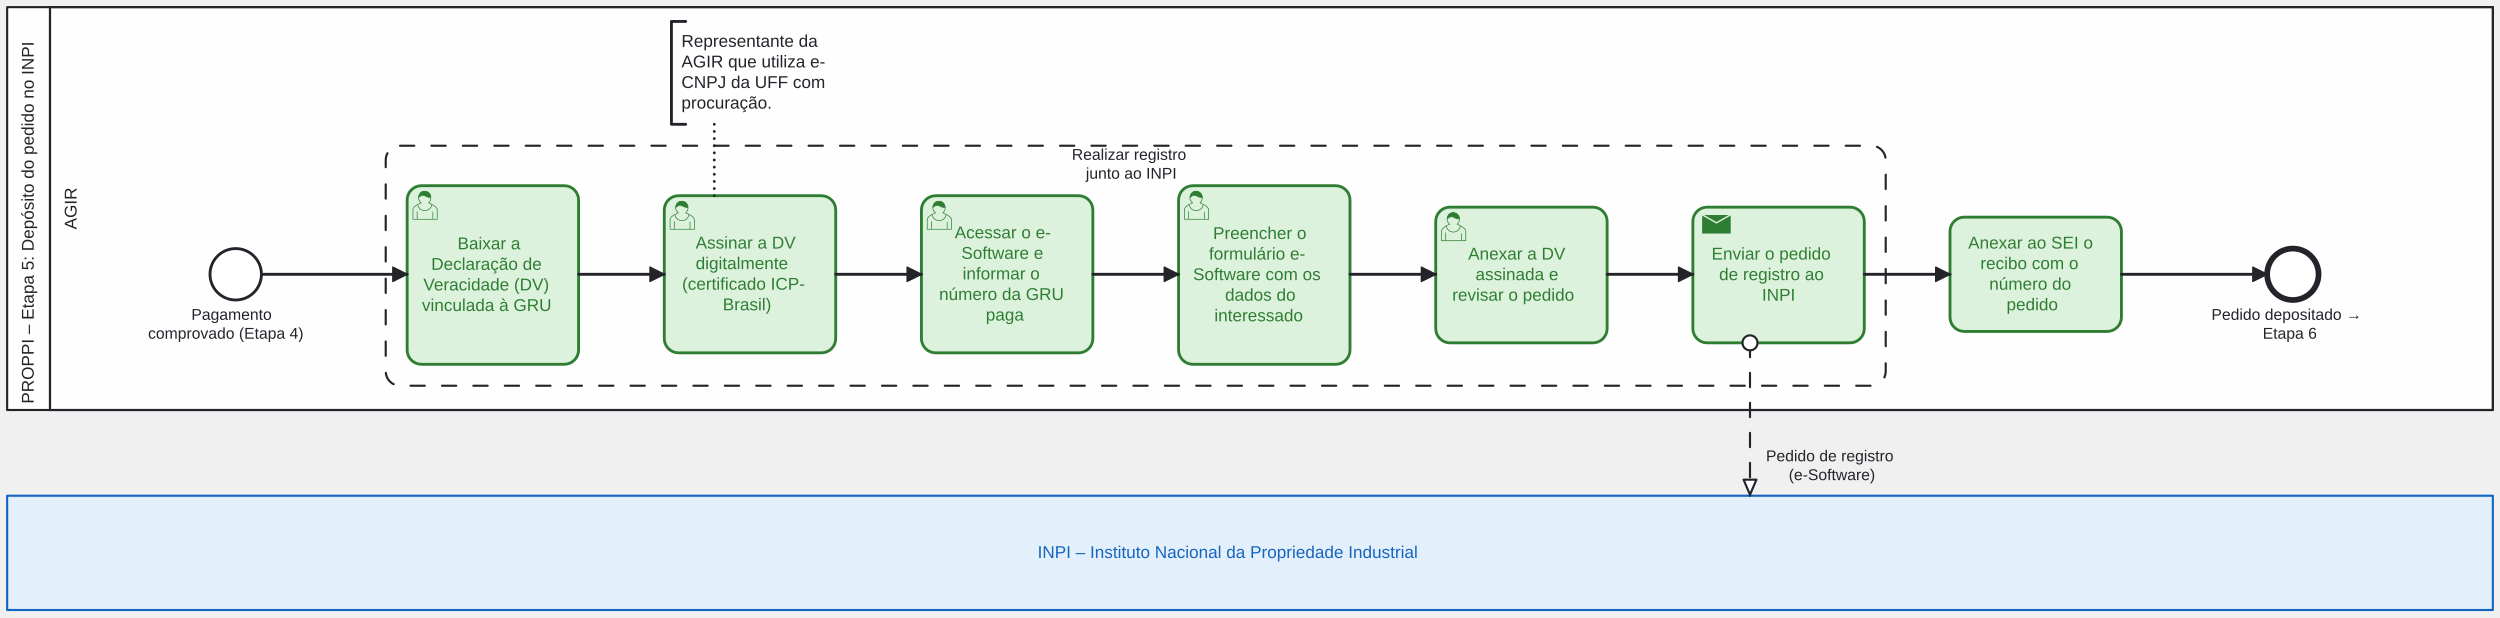
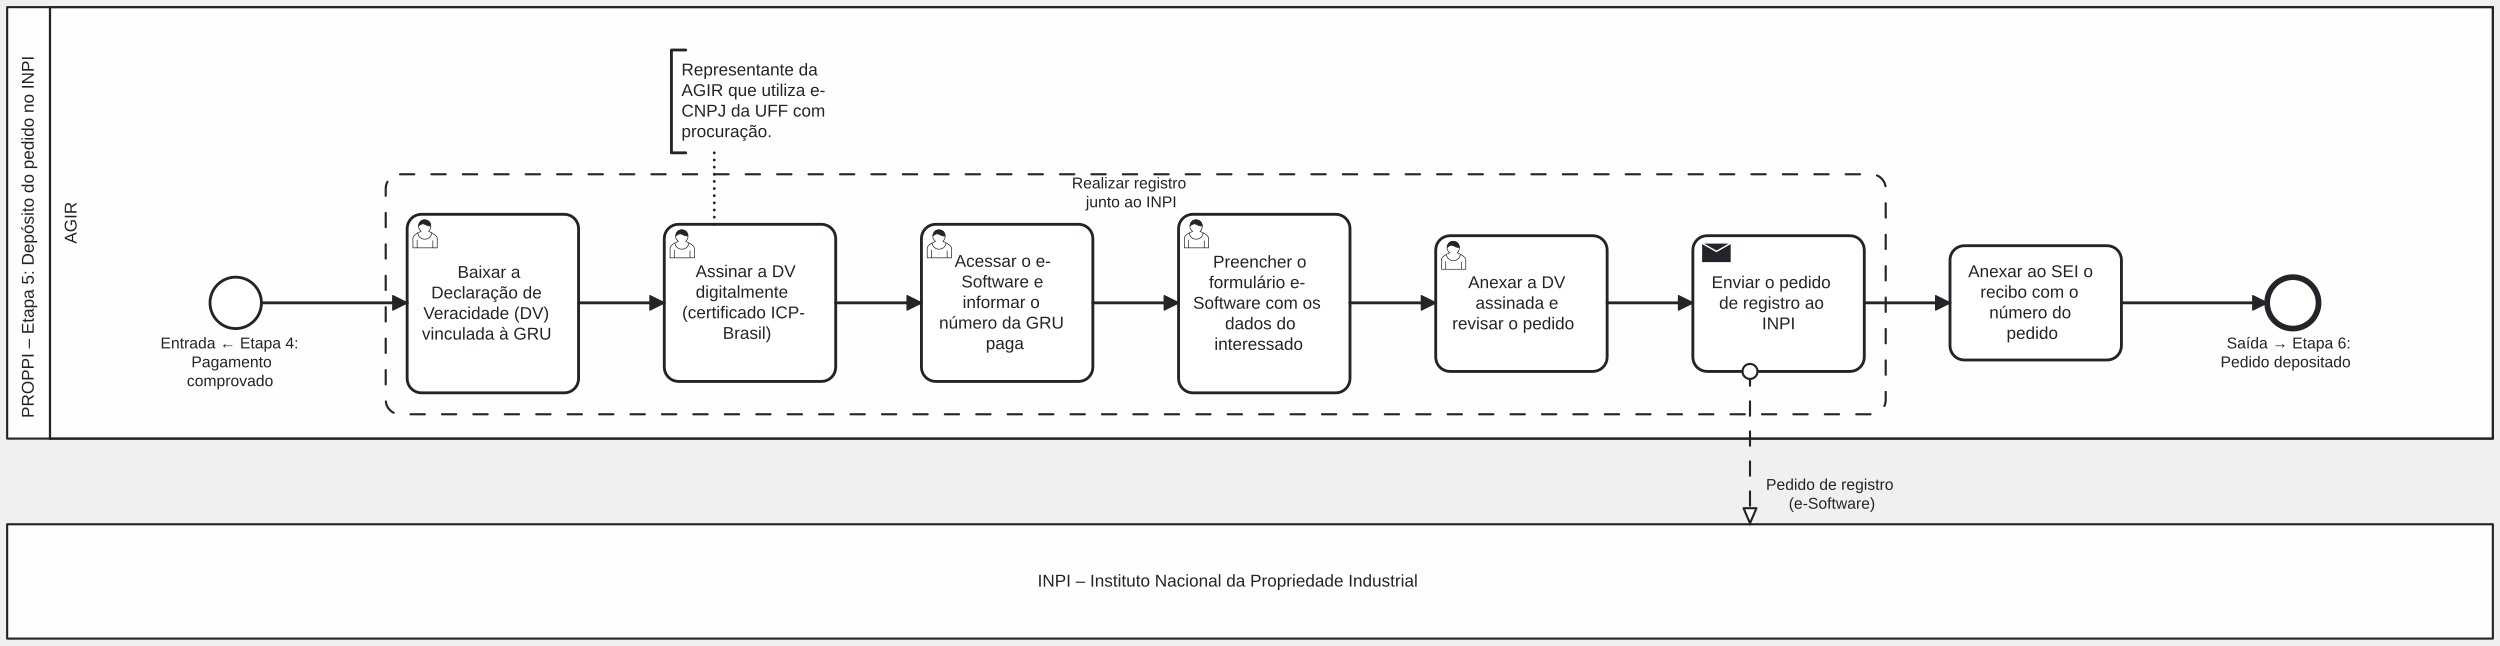
- <svg xmlns="http://www.w3.org/2000/svg" width="1750" height="432" viewBox="-5 -5 1750 432" version="1.1">
+ <svg xmlns="http://www.w3.org/2000/svg" width="1750" height="452" viewBox="-5 -5 1750 452" version="1.1">
  <g class="djs-group">
    <g class="djs-element djs-shape" data-element-id="Pool_PROPPI" transform="matrix(1 0 0 1 0 0)" style="display: block;">
      <g class="djs-visual">
-         <rect x="0" y="0" width="1740" height="282" rx="0" ry="0" style="stroke-linecap: round; stroke-linejoin: round; stroke: rgb(34, 36, 42); stroke-width: 1.5px; fill: white; fill-opacity: 0.95;" />
-         <path style="fill: none; stroke-linecap: round; stroke-linejoin: round; stroke: rgb(34, 36, 42); stroke-width: 1.5px;" d="M30,0L30,282" />
-         <text lineHeight="1.2" class="djs-label" transform="matrix(-1.83697e-16 -1 1 -1.83697e-16 0 282)" style="font-family: Arial, sans-serif; font-size: 12px; font-weight: normal; fill: rgb(34, 36, 42);">
-           <tspan x="4.421" y="18.6">PROPPI – Etapa 5: Depósito do pedido no INPI</tspan>
+         <rect x="0" y="0" width="1740" height="302" rx="0" ry="0" style="stroke-linecap: round; stroke-linejoin: round; stroke: rgb(34, 36, 42); stroke-width: 1.5px; fill: white; fill-opacity: 0.95;" />
+         <path style="fill: none; stroke-linecap: round; stroke-linejoin: round; stroke: rgb(34, 36, 42); stroke-width: 1.5px;" d="M30,0L30,302" />
+         <text lineHeight="1.2" class="djs-label" transform="matrix(-1.83697e-16 -1 1 -1.83697e-16 0 302)" style="font-family: Arial, sans-serif; font-size: 12px; font-weight: normal; fill: rgb(34, 36, 42);">
+           <tspan x="14.421" y="18.6">PROPPI – Etapa 5: Depósito do pedido no INPI</tspan>
        </text>
      </g>
-       <rect class="djs-hit djs-hit-all" x="0" y="0" width="1740" height="282" style="fill: none; stroke-opacity: 0; stroke: white; stroke-width: 15px;" />
+       <rect class="djs-hit djs-hit-all" x="0" y="0" width="1740" height="302" style="fill: none; stroke-opacity: 0; stroke: white; stroke-width: 15px;" />
    </g>
    <g class="djs-children">
      <g class="djs-group">
        <g class="djs-element djs-shape" data-element-id="L_AGIR" transform="matrix(1 0 0 1 30 0)" style="display: block;">
          <g class="djs-visual">
-             <rect x="0" y="0" width="1710" height="282" rx="0" ry="0" style="stroke-linecap: round; stroke-linejoin: round; stroke: rgb(34, 36, 42); stroke-width: 1.5px; fill: white; fill-opacity: 0.25;" />
-             <text lineHeight="1.2" class="djs-label" transform="matrix(-1.83697e-16 -1 1 -1.83697e-16 0 282)" style="font-family: Arial, sans-serif; font-size: 12px; font-weight: normal; fill: rgb(34, 36, 42);">
-               <tspan x="126.413" y="18.6">AGIR</tspan>
-             </text>
-           </g>
-           <rect class="djs-hit djs-hit-all" x="0" y="0" width="1710" height="282" style="fill: none; stroke-opacity: 0; stroke: white; stroke-width: 15px;" />
-         </g>
-       </g>
-       <g class="djs-group">
-         <g class="djs-element djs-shape" data-element-id="a_dv_baixar" transform="matrix(1 0 0 1 280 125)" style="display: block;">
-           <g class="djs-visual">
-             <rect x="0" y="0" width="120" height="125" rx="10" ry="10" style="stroke-linecap: round; stroke-linejoin: round; stroke: rgb(46, 125, 50); stroke-width: 2px; fill: rgb(220, 242, 220); fill-opacity: 0.95;" />
-             <text lineHeight="1.2" class="djs-label" style="font-family: Arial, sans-serif; font-size: 12px; font-weight: normal; fill: rgb(46, 125, 50);">
+             <rect x="0" y="0" width="1710" height="302" rx="0" ry="0" style="stroke-linecap: round; stroke-linejoin: round; stroke: rgb(34, 36, 42); stroke-width: 1.5px; fill: white; fill-opacity: 0.25;" />
+             <text lineHeight="1.2" class="djs-label" transform="matrix(-1.83697e-16 -1 1 -1.83697e-16 0 302)" style="font-family: Arial, sans-serif; font-size: 12px; font-weight: normal; fill: rgb(34, 36, 42);">
+               <tspan x="136.413" y="18.6">AGIR</tspan>
+             </text>
+           </g>
+           <rect class="djs-hit djs-hit-all" x="0" y="0" width="1710" height="302" style="fill: none; stroke-opacity: 0; stroke: white; stroke-width: 15px;" />
+         </g>
+       </g>
+       <g class="djs-group">
+         <g class="djs-element djs-shape" data-element-id="a_dv_baixar" transform="matrix(1 0 0 1 280 145)" style="display: block;">
+           <g class="djs-visual">
+             <rect x="0" y="0" width="120" height="125" rx="10" ry="10" style="stroke-linecap: round; stroke-linejoin: round; stroke: rgb(34, 36, 42); stroke-width: 2px; fill: white; fill-opacity: 0.95;" />
+             <text lineHeight="1.2" class="djs-label" style="font-family: Arial, sans-serif; font-size: 12px; font-weight: normal; fill: rgb(34, 36, 42);">
              <tspan x="35.262" y="44.5">Baixar a </tspan>
              <tspan x="16.849" y="58.9">Declaração de </tspan>
              <tspan x="11.367" y="73.3">Veracidade (DV) </tspan>
              <tspan x="10.348" y="87.7">vinculada à GRU</tspan>
            </text>
-             <path d="m 15,12 c 0.909,-0.845 1.594,-2.049 1.594,-3.385 0,-2.554 -1.805,-4.622 -4.357,-4.622 -2.552,0 -4.288,2.068 -4.288,4.622 0,1.348 0.974,2.562 1.896,3.405 -0.529,0.187 -5.669,2.097 -5.794,4.756 v 6.718 h 17 v -6.718 c 0,-2.298 -5.528,-4.595 -6.051,-4.776 zm -8,6 l 0,5.5 m 11,0 l 0,-5" style="fill: rgb(220, 242, 220); stroke-linecap: round; stroke-linejoin: round; stroke: rgb(46, 125, 50); stroke-width: 0.5px;" />
-             <path d="m 15,12 m 2.162,1.009 c 0,2.447 -2.158,4.431 -4.821,4.431 -2.665,0 -4.822,-1.981 -4.822,-4.431 " style="fill: rgb(220, 242, 220); stroke-linecap: round; stroke-linejoin: round; stroke: rgb(46, 125, 50); stroke-width: 0.5px;" />
-             <path d="m 15,12 m -6.9,-3.80 c 0,0 2.251,-2.358 4.274,-1.177 2.024,1.181 4.221,1.537 4.124,0.965 -0.098,-0.57 -0.117,-3.791 -4.191,-4.136 -3.575,0.001 -4.208,3.367 -4.207,4.348 z" style="fill: rgb(46, 125, 50); stroke-linecap: round; stroke-linejoin: round; stroke: rgb(46, 125, 50); stroke-width: 0.5px;" />
+             <path d="m 15,12 c 0.909,-0.845 1.594,-2.049 1.594,-3.385 0,-2.554 -1.805,-4.622 -4.357,-4.622 -2.552,0 -4.288,2.068 -4.288,4.622 0,1.348 0.974,2.562 1.896,3.405 -0.529,0.187 -5.669,2.097 -5.794,4.756 v 6.718 h 17 v -6.718 c 0,-2.298 -5.528,-4.595 -6.051,-4.776 zm -8,6 l 0,5.5 m 11,0 l 0,-5" style="fill: white; stroke-linecap: round; stroke-linejoin: round; stroke: rgb(34, 36, 42); stroke-width: 0.5px;" />
+             <path d="m 15,12 m 2.162,1.009 c 0,2.447 -2.158,4.431 -4.821,4.431 -2.665,0 -4.822,-1.981 -4.822,-4.431 " style="fill: white; stroke-linecap: round; stroke-linejoin: round; stroke: rgb(34, 36, 42); stroke-width: 0.5px;" />
+             <path d="m 15,12 m -6.9,-3.80 c 0,0 2.251,-2.358 4.274,-1.177 2.024,1.181 4.221,1.537 4.124,0.965 -0.098,-0.57 -0.117,-3.791 -4.191,-4.136 -3.575,0.001 -4.208,3.367 -4.207,4.348 z" style="fill: rgb(34, 36, 42); stroke-linecap: round; stroke-linejoin: round; stroke: rgb(34, 36, 42); stroke-width: 0.5px;" />
          </g>
          <rect class="djs-hit djs-hit-all" x="0" y="0" width="120" height="125" style="fill: none; stroke-opacity: 0; stroke: white; stroke-width: 15px;" />
        </g>
      </g>
      <g class="djs-group">
-         <g class="djs-element djs-shape" data-element-id="a_dv_assinar" transform="matrix(1 0 0 1 460 132)" style="display: block;">
-           <g class="djs-visual">
-             <rect x="0" y="0" width="120" height="110" rx="10" ry="10" style="stroke-linecap: round; stroke-linejoin: round; stroke: rgb(46, 125, 50); stroke-width: 2px; fill: rgb(220, 242, 220); fill-opacity: 0.95;" />
-             <text lineHeight="1.2" class="djs-label" style="font-family: Arial, sans-serif; font-size: 12px; font-weight: normal; fill: rgb(46, 125, 50);">
+         <g class="djs-element djs-shape" data-element-id="a_dv_assinar" transform="matrix(1 0 0 1 460 152)" style="display: block;">
+           <g class="djs-visual">
+             <rect x="0" y="0" width="120" height="110" rx="10" ry="10" style="stroke-linecap: round; stroke-linejoin: round; stroke: rgb(34, 36, 42); stroke-width: 2px; fill: white; fill-opacity: 0.95;" />
+             <text lineHeight="1.2" class="djs-label" style="font-family: Arial, sans-serif; font-size: 12px; font-weight: normal; fill: rgb(34, 36, 42);">
              <tspan x="21.92" y="37">Assinar a DV </tspan>
              <tspan x="21.97" y="51.4">digitalmente </tspan>
              <tspan x="12.431" y="65.8">(certificado ICP-</tspan>
              <tspan x="40.939" y="80.2">Brasil)</tspan>
            </text>
-             <path d="m 15,12 c 0.909,-0.845 1.594,-2.049 1.594,-3.385 0,-2.554 -1.805,-4.622 -4.357,-4.622 -2.552,0 -4.288,2.068 -4.288,4.622 0,1.348 0.974,2.562 1.896,3.405 -0.529,0.187 -5.669,2.097 -5.794,4.756 v 6.718 h 17 v -6.718 c 0,-2.298 -5.528,-4.595 -6.051,-4.776 zm -8,6 l 0,5.5 m 11,0 l 0,-5" style="fill: rgb(220, 242, 220); stroke-linecap: round; stroke-linejoin: round; stroke: rgb(46, 125, 50); stroke-width: 0.5px;" />
-             <path d="m 15,12 m 2.162,1.009 c 0,2.447 -2.158,4.431 -4.821,4.431 -2.665,0 -4.822,-1.981 -4.822,-4.431 " style="fill: rgb(220, 242, 220); stroke-linecap: round; stroke-linejoin: round; stroke: rgb(46, 125, 50); stroke-width: 0.5px;" />
-             <path d="m 15,12 m -6.9,-3.80 c 0,0 2.251,-2.358 4.274,-1.177 2.024,1.181 4.221,1.537 4.124,0.965 -0.098,-0.57 -0.117,-3.791 -4.191,-4.136 -3.575,0.001 -4.208,3.367 -4.207,4.348 z" style="fill: rgb(46, 125, 50); stroke-linecap: round; stroke-linejoin: round; stroke: rgb(46, 125, 50); stroke-width: 0.5px;" />
+             <path d="m 15,12 c 0.909,-0.845 1.594,-2.049 1.594,-3.385 0,-2.554 -1.805,-4.622 -4.357,-4.622 -2.552,0 -4.288,2.068 -4.288,4.622 0,1.348 0.974,2.562 1.896,3.405 -0.529,0.187 -5.669,2.097 -5.794,4.756 v 6.718 h 17 v -6.718 c 0,-2.298 -5.528,-4.595 -6.051,-4.776 zm -8,6 l 0,5.5 m 11,0 l 0,-5" style="fill: white; stroke-linecap: round; stroke-linejoin: round; stroke: rgb(34, 36, 42); stroke-width: 0.5px;" />
+             <path d="m 15,12 m 2.162,1.009 c 0,2.447 -2.158,4.431 -4.821,4.431 -2.665,0 -4.822,-1.981 -4.822,-4.431 " style="fill: white; stroke-linecap: round; stroke-linejoin: round; stroke: rgb(34, 36, 42); stroke-width: 0.5px;" />
+             <path d="m 15,12 m -6.9,-3.80 c 0,0 2.251,-2.358 4.274,-1.177 2.024,1.181 4.221,1.537 4.124,0.965 -0.098,-0.57 -0.117,-3.791 -4.191,-4.136 -3.575,0.001 -4.208,3.367 -4.207,4.348 z" style="fill: rgb(34, 36, 42); stroke-linecap: round; stroke-linejoin: round; stroke: rgb(34, 36, 42); stroke-width: 0.5px;" />
          </g>
          <rect class="djs-hit djs-hit-all" x="0" y="0" width="120" height="110" style="fill: none; stroke-opacity: 0; stroke: white; stroke-width: 15px;" />
        </g>
      </g>
      <g class="djs-group">
-         <g class="djs-element djs-shape" data-element-id="a_esoft" transform="matrix(1 0 0 1 640 132)" style="display: block;">
-           <g class="djs-visual">
-             <rect x="0" y="0" width="120" height="110" rx="10" ry="10" style="stroke-linecap: round; stroke-linejoin: round; stroke: rgb(46, 125, 50); stroke-width: 2px; fill: rgb(220, 242, 220); fill-opacity: 0.95;" />
-             <text lineHeight="1.2" class="djs-label" style="font-family: Arial, sans-serif; font-size: 12px; font-weight: normal; fill: rgb(46, 125, 50);">
+         <g class="djs-element djs-shape" data-element-id="a_esoft" transform="matrix(1 0 0 1 640 152)" style="display: block;">
+           <g class="djs-visual">
+             <rect x="0" y="0" width="120" height="110" rx="10" ry="10" style="stroke-linecap: round; stroke-linejoin: round; stroke: rgb(34, 36, 42); stroke-width: 2px; fill: white; fill-opacity: 0.95;" />
+             <text lineHeight="1.2" class="djs-label" style="font-family: Arial, sans-serif; font-size: 12px; font-weight: normal; fill: rgb(34, 36, 42);">
              <tspan x="23.273" y="29.8">Acessar o e-</tspan>
              <tspan x="27.952" y="44.2">Software e </tspan>
              <tspan x="28.819" y="58.6">informar o </tspan>
              <tspan x="12.343" y="73">número da GRU </tspan>
              <tspan x="45.029" y="87.4">paga</tspan>
            </text>
-             <path d="m 15,12 c 0.909,-0.845 1.594,-2.049 1.594,-3.385 0,-2.554 -1.805,-4.622 -4.357,-4.622 -2.552,0 -4.288,2.068 -4.288,4.622 0,1.348 0.974,2.562 1.896,3.405 -0.529,0.187 -5.669,2.097 -5.794,4.756 v 6.718 h 17 v -6.718 c 0,-2.298 -5.528,-4.595 -6.051,-4.776 zm -8,6 l 0,5.5 m 11,0 l 0,-5" style="fill: rgb(220, 242, 220); stroke-linecap: round; stroke-linejoin: round; stroke: rgb(46, 125, 50); stroke-width: 0.5px;" />
-             <path d="m 15,12 m 2.162,1.009 c 0,2.447 -2.158,4.431 -4.821,4.431 -2.665,0 -4.822,-1.981 -4.822,-4.431 " style="fill: rgb(220, 242, 220); stroke-linecap: round; stroke-linejoin: round; stroke: rgb(46, 125, 50); stroke-width: 0.5px;" />
-             <path d="m 15,12 m -6.9,-3.80 c 0,0 2.251,-2.358 4.274,-1.177 2.024,1.181 4.221,1.537 4.124,0.965 -0.098,-0.57 -0.117,-3.791 -4.191,-4.136 -3.575,0.001 -4.208,3.367 -4.207,4.348 z" style="fill: rgb(46, 125, 50); stroke-linecap: round; stroke-linejoin: round; stroke: rgb(46, 125, 50); stroke-width: 0.5px;" />
+             <path d="m 15,12 c 0.909,-0.845 1.594,-2.049 1.594,-3.385 0,-2.554 -1.805,-4.622 -4.357,-4.622 -2.552,0 -4.288,2.068 -4.288,4.622 0,1.348 0.974,2.562 1.896,3.405 -0.529,0.187 -5.669,2.097 -5.794,4.756 v 6.718 h 17 v -6.718 c 0,-2.298 -5.528,-4.595 -6.051,-4.776 zm -8,6 l 0,5.5 m 11,0 l 0,-5" style="fill: white; stroke-linecap: round; stroke-linejoin: round; stroke: rgb(34, 36, 42); stroke-width: 0.5px;" />
+             <path d="m 15,12 m 2.162,1.009 c 0,2.447 -2.158,4.431 -4.821,4.431 -2.665,0 -4.822,-1.981 -4.822,-4.431 " style="fill: white; stroke-linecap: round; stroke-linejoin: round; stroke: rgb(34, 36, 42); stroke-width: 0.5px;" />
+             <path d="m 15,12 m -6.9,-3.80 c 0,0 2.251,-2.358 4.274,-1.177 2.024,1.181 4.221,1.537 4.124,0.965 -0.098,-0.57 -0.117,-3.791 -4.191,-4.136 -3.575,0.001 -4.208,3.367 -4.207,4.348 z" style="fill: rgb(34, 36, 42); stroke-linecap: round; stroke-linejoin: round; stroke: rgb(34, 36, 42); stroke-width: 0.5px;" />
          </g>
          <rect class="djs-hit djs-hit-all" x="0" y="0" width="120" height="110" style="fill: none; stroke-opacity: 0; stroke: white; stroke-width: 15px;" />
        </g>
      </g>
      <g class="djs-group">
-         <g class="djs-element djs-shape" data-element-id="a_esoft_form" transform="matrix(1 0 0 1 820 125)" style="display: block;">
-           <g class="djs-visual">
-             <rect x="0" y="0" width="120" height="125" rx="10" ry="10" style="stroke-linecap: round; stroke-linejoin: round; stroke: rgb(46, 125, 50); stroke-width: 2px; fill: rgb(220, 242, 220); fill-opacity: 0.95;" />
-             <text lineHeight="1.2" class="djs-label" style="font-family: Arial, sans-serif; font-size: 12px; font-weight: normal; fill: rgb(46, 125, 50);">
+         <g class="djs-element djs-shape" data-element-id="a_esoft_form" transform="matrix(1 0 0 1 820 145)" style="display: block;">
+           <g class="djs-visual">
+             <rect x="0" y="0" width="120" height="125" rx="10" ry="10" style="stroke-linecap: round; stroke-linejoin: round; stroke: rgb(34, 36, 42); stroke-width: 2px; fill: white; fill-opacity: 0.95;" />
+             <text lineHeight="1.2" class="djs-label" style="font-family: Arial, sans-serif; font-size: 12px; font-weight: normal; fill: rgb(34, 36, 42);">
              <tspan x="24.129" y="37.3">Preencher o </tspan>
              <tspan x="21.296" y="51.7">formulário e-</tspan>
              <tspan x="10.125" y="66.1">Software com os </tspan>
              <tspan x="32.522" y="80.5">dados do </tspan>
              <tspan x="25.052" y="94.9">interessado</tspan>
            </text>
-             <path d="m 15,12 c 0.909,-0.845 1.594,-2.049 1.594,-3.385 0,-2.554 -1.805,-4.622 -4.357,-4.622 -2.552,0 -4.288,2.068 -4.288,4.622 0,1.348 0.974,2.562 1.896,3.405 -0.529,0.187 -5.669,2.097 -5.794,4.756 v 6.718 h 17 v -6.718 c 0,-2.298 -5.528,-4.595 -6.051,-4.776 zm -8,6 l 0,5.5 m 11,0 l 0,-5" style="fill: rgb(220, 242, 220); stroke-linecap: round; stroke-linejoin: round; stroke: rgb(46, 125, 50); stroke-width: 0.5px;" />
-             <path d="m 15,12 m 2.162,1.009 c 0,2.447 -2.158,4.431 -4.821,4.431 -2.665,0 -4.822,-1.981 -4.822,-4.431 " style="fill: rgb(220, 242, 220); stroke-linecap: round; stroke-linejoin: round; stroke: rgb(46, 125, 50); stroke-width: 0.5px;" />
-             <path d="m 15,12 m -6.9,-3.80 c 0,0 2.251,-2.358 4.274,-1.177 2.024,1.181 4.221,1.537 4.124,0.965 -0.098,-0.57 -0.117,-3.791 -4.191,-4.136 -3.575,0.001 -4.208,3.367 -4.207,4.348 z" style="fill: rgb(46, 125, 50); stroke-linecap: round; stroke-linejoin: round; stroke: rgb(46, 125, 50); stroke-width: 0.5px;" />
+             <path d="m 15,12 c 0.909,-0.845 1.594,-2.049 1.594,-3.385 0,-2.554 -1.805,-4.622 -4.357,-4.622 -2.552,0 -4.288,2.068 -4.288,4.622 0,1.348 0.974,2.562 1.896,3.405 -0.529,0.187 -5.669,2.097 -5.794,4.756 v 6.718 h 17 v -6.718 c 0,-2.298 -5.528,-4.595 -6.051,-4.776 zm -8,6 l 0,5.5 m 11,0 l 0,-5" style="fill: white; stroke-linecap: round; stroke-linejoin: round; stroke: rgb(34, 36, 42); stroke-width: 0.5px;" />
+             <path d="m 15,12 m 2.162,1.009 c 0,2.447 -2.158,4.431 -4.821,4.431 -2.665,0 -4.822,-1.981 -4.822,-4.431 " style="fill: white; stroke-linecap: round; stroke-linejoin: round; stroke: rgb(34, 36, 42); stroke-width: 0.5px;" />
+             <path d="m 15,12 m -6.9,-3.80 c 0,0 2.251,-2.358 4.274,-1.177 2.024,1.181 4.221,1.537 4.124,0.965 -0.098,-0.57 -0.117,-3.791 -4.191,-4.136 -3.575,0.001 -4.208,3.367 -4.207,4.348 z" style="fill: rgb(34, 36, 42); stroke-linecap: round; stroke-linejoin: round; stroke: rgb(34, 36, 42); stroke-width: 0.5px;" />
          </g>
          <rect class="djs-hit djs-hit-all" x="0" y="0" width="120" height="125" style="fill: none; stroke-opacity: 0; stroke: white; stroke-width: 15px;" />
        </g>
      </g>
      <g class="djs-group">
-         <g class="djs-element djs-shape" data-element-id="a_esoft_anexar" transform="matrix(1 0 0 1 1000 140)" style="display: block;">
-           <g class="djs-visual">
-             <rect x="0" y="0" width="120" height="95" rx="10" ry="10" style="stroke-linecap: round; stroke-linejoin: round; stroke: rgb(46, 125, 50); stroke-width: 2px; fill: rgb(220, 242, 220); fill-opacity: 0.95;" />
-             <text lineHeight="1.2" class="djs-label" style="font-family: Arial, sans-serif; font-size: 12px; font-weight: normal; fill: rgb(46, 125, 50);">
+         <g class="djs-element djs-shape" data-element-id="a_esoft_anexar" transform="matrix(1 0 0 1 1000 160)" style="display: block;">
+           <g class="djs-visual">
+             <rect x="0" y="0" width="120" height="95" rx="10" ry="10" style="stroke-linecap: round; stroke-linejoin: round; stroke: rgb(34, 36, 42); stroke-width: 2px; fill: white; fill-opacity: 0.95;" />
+             <text lineHeight="1.2" class="djs-label" style="font-family: Arial, sans-serif; font-size: 12px; font-weight: normal; fill: rgb(34, 36, 42);">
              <tspan x="22.702" y="36.7">Anexar a DV </tspan>
              <tspan x="27.841" y="51.1">assinada e </tspan>
              <tspan x="11.546" y="65.5">revisar o pedido</tspan>
            </text>
-             <path d="m 15,12 c 0.909,-0.845 1.594,-2.049 1.594,-3.385 0,-2.554 -1.805,-4.622 -4.357,-4.622 -2.552,0 -4.288,2.068 -4.288,4.622 0,1.348 0.974,2.562 1.896,3.405 -0.529,0.187 -5.669,2.097 -5.794,4.756 v 6.718 h 17 v -6.718 c 0,-2.298 -5.528,-4.595 -6.051,-4.776 zm -8,6 l 0,5.5 m 11,0 l 0,-5" style="fill: rgb(220, 242, 220); stroke-linecap: round; stroke-linejoin: round; stroke: rgb(46, 125, 50); stroke-width: 0.5px;" />
-             <path d="m 15,12 m 2.162,1.009 c 0,2.447 -2.158,4.431 -4.821,4.431 -2.665,0 -4.822,-1.981 -4.822,-4.431 " style="fill: rgb(220, 242, 220); stroke-linecap: round; stroke-linejoin: round; stroke: rgb(46, 125, 50); stroke-width: 0.5px;" />
-             <path d="m 15,12 m -6.9,-3.80 c 0,0 2.251,-2.358 4.274,-1.177 2.024,1.181 4.221,1.537 4.124,0.965 -0.098,-0.57 -0.117,-3.791 -4.191,-4.136 -3.575,0.001 -4.208,3.367 -4.207,4.348 z" style="fill: rgb(46, 125, 50); stroke-linecap: round; stroke-linejoin: round; stroke: rgb(46, 125, 50); stroke-width: 0.5px;" />
+             <path d="m 15,12 c 0.909,-0.845 1.594,-2.049 1.594,-3.385 0,-2.554 -1.805,-4.622 -4.357,-4.622 -2.552,0 -4.288,2.068 -4.288,4.622 0,1.348 0.974,2.562 1.896,3.405 -0.529,0.187 -5.669,2.097 -5.794,4.756 v 6.718 h 17 v -6.718 c 0,-2.298 -5.528,-4.595 -6.051,-4.776 zm -8,6 l 0,5.5 m 11,0 l 0,-5" style="fill: white; stroke-linecap: round; stroke-linejoin: round; stroke: rgb(34, 36, 42); stroke-width: 0.5px;" />
+             <path d="m 15,12 m 2.162,1.009 c 0,2.447 -2.158,4.431 -4.821,4.431 -2.665,0 -4.822,-1.981 -4.822,-4.431 " style="fill: white; stroke-linecap: round; stroke-linejoin: round; stroke: rgb(34, 36, 42); stroke-width: 0.5px;" />
+             <path d="m 15,12 m -6.9,-3.80 c 0,0 2.251,-2.358 4.274,-1.177 2.024,1.181 4.221,1.537 4.124,0.965 -0.098,-0.57 -0.117,-3.791 -4.191,-4.136 -3.575,0.001 -4.208,3.367 -4.207,4.348 z" style="fill: rgb(34, 36, 42); stroke-linecap: round; stroke-linejoin: round; stroke: rgb(34, 36, 42); stroke-width: 0.5px;" />
          </g>
          <rect class="djs-hit djs-hit-all" x="0" y="0" width="120" height="95" style="fill: none; stroke-opacity: 0; stroke: white; stroke-width: 15px;" />
        </g>
      </g>
      <g class="djs-group">
-         <g class="djs-element djs-shape" data-element-id="a_enviar" transform="matrix(1 0 0 1 1180 140)" style="display: block;">
-           <g class="djs-visual">
-             <rect x="0" y="0" width="120" height="95" rx="10" ry="10" style="stroke-linecap: round; stroke-linejoin: round; stroke: rgb(46, 125, 50); stroke-width: 2px; fill: rgb(220, 242, 220); fill-opacity: 0.95;" />
-             <text lineHeight="1.2" class="djs-label" style="font-family: Arial, sans-serif; font-size: 12px; font-weight: normal; fill: rgb(46, 125, 50);">
+         <g class="djs-element djs-shape" data-element-id="a_enviar" transform="matrix(1 0 0 1 1180 160)" style="display: block;">
+           <g class="djs-visual">
+             <rect x="0" y="0" width="120" height="95" rx="10" ry="10" style="stroke-linecap: round; stroke-linejoin: round; stroke: rgb(34, 36, 42); stroke-width: 2px; fill: white; fill-opacity: 0.95;" />
+             <text lineHeight="1.2" class="djs-label" style="font-family: Arial, sans-serif; font-size: 12px; font-weight: normal; fill: rgb(34, 36, 42);">
              <tspan x="13.104" y="36.7">Enviar o pedido </tspan>
              <tspan x="18.352" y="51.1">de registro ao </tspan>
              <tspan x="48.354" y="65.5">INPI</tspan>
            </text>
-             <path d="m 5.985,4.998 l 0,14 l 21,0 l 0,-14 z l 10.5,6 l 10.5,-6" style="fill: rgb(46, 125, 50); stroke-linecap: round; stroke-linejoin: round; stroke: rgb(220, 242, 220); stroke-width: 1px;" />
+             <path d="m 5.985,4.998 l 0,14 l 21,0 l 0,-14 z l 10.5,6 l 10.5,-6" style="fill: rgb(34, 36, 42); stroke-linecap: round; stroke-linejoin: round; stroke: white; stroke-width: 1px;" />
          </g>
          <rect class="djs-hit djs-hit-all" x="0" y="0" width="120" height="95" style="fill: none; stroke-opacity: 0; stroke: white; stroke-width: 15px;" />
        </g>
      </g>
      <g class="djs-group">
-         <g class="djs-element djs-shape" data-element-id="a_protocolo" transform="matrix(1 0 0 1 1360 147)" style="display: block;">
-           <g class="djs-visual">
-             <rect x="0" y="0" width="120" height="80" rx="10" ry="10" style="stroke-linecap: round; stroke-linejoin: round; stroke: rgb(46, 125, 50); stroke-width: 2px; fill: rgb(220, 242, 220); fill-opacity: 0.95;" />
-             <text lineHeight="1.2" class="djs-label" style="font-family: Arial, sans-serif; font-size: 12px; font-weight: normal; fill: rgb(46, 125, 50);">
+         <g class="djs-element djs-shape" data-element-id="a_protocolo" transform="matrix(1 0 0 1 1360 167)" style="display: block;">
+           <g class="djs-visual">
+             <rect x="0" y="0" width="120" height="80" rx="10" ry="10" style="stroke-linecap: round; stroke-linejoin: round; stroke: rgb(34, 36, 42); stroke-width: 2px; fill: white; fill-opacity: 0.95;" />
+             <text lineHeight="1.2" class="djs-label" style="font-family: Arial, sans-serif; font-size: 12px; font-weight: normal; fill: rgb(34, 36, 42);">
              <tspan x="12.703" y="22">Anexar ao SEI o </tspan>
              <tspan x="21.229" y="36.4">recibo com o </tspan>
              <tspan x="27.466" y="50.8">número do </tspan>
              <tspan x="39.545" y="65.2">pedido</tspan>
            </text>
          </g>
          <rect class="djs-hit djs-hit-all" x="0" y="0" width="120" height="80" style="fill: none; stroke-opacity: 0; stroke: white; stroke-width: 15px;" />
        </g>
      </g>
      <g class="djs-group">
-         <g class="djs-element djs-shape" data-element-id="e5_ini" transform="matrix(1 0 0 1 142 169)" style="display: block;">
+         <g class="djs-element djs-shape" data-element-id="e5_ini" transform="matrix(1 0 0 1 142 189)" style="display: block;">
          <g class="djs-visual">
            <circle cx="18" cy="18" r="18" style="stroke-linecap: round; stroke-linejoin: round; stroke: rgb(34, 36, 42); stroke-width: 2px; fill: white; fill-opacity: 0.95;" />
          </g>
          <rect class="djs-hit djs-hit-all" x="0" y="0" width="36" height="36" style="fill: none; stroke-opacity: 0; stroke: white; stroke-width: 15px;" />
        </g>
      </g>
      <g class="djs-group">
-         <g class="djs-element djs-shape" data-element-id="e5_ini_label" transform="matrix(1 0 0 1 95 209)" style="display: block;">
+         <g class="djs-element djs-shape" data-element-id="e5_ini_label" transform="matrix(1 0 0 1 95 229)" style="display: block;">
          <g class="djs-visual">
            <text lineHeight="1.2" class="djs-label" style="font-family: Arial, sans-serif; font-size: 11px; font-weight: normal; fill: rgb(34, 36, 42);">
-               <tspan x="33.95" y="9.9">Pagamento </tspan>
-               <tspan x="3.625" y="23.1">comprovado (Etapa 4)</tspan>
+               <tspan x="12.32" y="9.9">Entrada ← Etapa 4: </tspan>
+               <tspan x="33.95" y="23.1">Pagamento </tspan>
+               <tspan x="30.775" y="36.3">comprovado</tspan>
+             </text>
+           </g>
+           <rect class="djs-hit djs-hit-all" x="0" y="0" width="130" height="40" style="fill: none; stroke-opacity: 0; stroke: white; stroke-width: 15px;" />
+         </g>
+       </g>
+       <g class="djs-group">
+         <g class="djs-element djs-shape" data-element-id="e5_fim" transform="matrix(1 0 0 1 1582 189)" style="display: block;">
+           <g class="djs-visual">
+             <circle cx="18" cy="18" r="18" style="stroke-linecap: round; stroke-linejoin: round; stroke: rgb(34, 36, 42); stroke-width: 4px; fill: white; fill-opacity: 0.95;" />
+           </g>
+           <rect class="djs-hit djs-hit-all" x="0" y="0" width="36" height="36" style="fill: none; stroke-opacity: 0; stroke: white; stroke-width: 15px;" />
+         </g>
+       </g>
+       <g class="djs-group">
+         <g class="djs-element djs-shape" data-element-id="e5_fim_label" transform="matrix(1 0 0 1 1535 229)" style="display: block;">
+           <g class="djs-visual">
+             <text lineHeight="1.2" class="djs-label" style="font-family: Arial, sans-serif; font-size: 11px; font-weight: normal; fill: rgb(34, 36, 42);">
+               <tspan x="18.68" y="9.9">Saída → Etapa 6: </tspan>
+               <tspan x="14.364" y="23.1">Pedido depositado</tspan>
            </text>
          </g>
          <rect class="djs-hit djs-hit-all" x="0" y="0" width="130" height="27" style="fill: none; stroke-opacity: 0; stroke: white; stroke-width: 15px;" />
        </g>
      </g>
      <g class="djs-group">
-         <g class="djs-element djs-shape" data-element-id="e5_fim" transform="matrix(1 0 0 1 1582 169)" style="display: block;">
-           <g class="djs-visual">
-             <circle cx="18" cy="18" r="18" style="stroke-linecap: round; stroke-linejoin: round; stroke: rgb(34, 36, 42); stroke-width: 4px; fill: white; fill-opacity: 0.95;" />
-           </g>
-           <rect class="djs-hit djs-hit-all" x="0" y="0" width="36" height="36" style="fill: none; stroke-opacity: 0; stroke: white; stroke-width: 15px;" />
-         </g>
-       </g>
-       <g class="djs-group">
-         <g class="djs-element djs-shape" data-element-id="e5_fim_label" transform="matrix(1 0 0 1 1535 209)" style="display: block;">
-           <g class="djs-visual">
-             <text lineHeight="1.2" class="djs-label" style="font-family: Arial, sans-serif; font-size: 11px; font-weight: normal; fill: rgb(34, 36, 42);">
-               <tspan x="8.007" y="9.9">Pedido depositado → </tspan>
-               <tspan x="43.889" y="23.1">Etapa 6</tspan>
-             </text>
-           </g>
-           <rect class="djs-hit djs-hit-all" x="0" y="0" width="130" height="27" style="fill: none; stroke-opacity: 0; stroke: white; stroke-width: 15px;" />
-         </g>
-       </g>
-       <g class="djs-group">
-         <g class="djs-element djs-shape" data-element-id="a_dv_assinar_note" transform="matrix(1 0 0 1 465 10)" style="display: block;">
+         <g class="djs-element djs-shape" data-element-id="a_dv_assinar_note" transform="matrix(1 0 0 1 465 30)" style="display: block;">
          <g class="djs-visual">
            <rect x="0" y="0" width="150" height="72" rx="0" ry="0" style="stroke-linecap: round; stroke-linejoin: round; stroke: none; stroke-width: 2px; fill: none;" />
            <path d="m 0, 0 m 10,0 l -10,0 l 0,72 l 10,0" style="fill: none; stroke-linecap: round; stroke-linejoin: round; stroke: rgb(34, 36, 42); stroke-width: 2px;" />
            <text lineHeight="1.2" class="djs-label" style="font-family: Arial, sans-serif; font-size: 12px; font-weight: normal; fill: rgb(34, 36, 42);">
              <tspan x="7" y="17.8">Representante da </tspan>
              <tspan x="7" y="32.2">AGIR que utiliza e-</tspan>
              <tspan x="7" y="46.6">CNPJ da UFF com </tspan>
              <tspan x="7" y="61">procuração.</tspan>
            </text>
          </g>
          <rect class="djs-hit djs-hit-all" x="0" y="0" width="150" height="72" style="fill: none; stroke-opacity: 0; stroke: white; stroke-width: 15px;" />
        </g>
      </g>
      <g class="djs-group">
-         <g class="djs-element djs-shape djs-frame" data-element-id="G_REG_INPI" transform="matrix(1 0 0 1 265 97)" style="display: block;">
+         <g class="djs-element djs-shape djs-frame" data-element-id="G_REG_INPI" transform="matrix(1 0 0 1 265 117)" style="display: block;">
          <g class="djs-visual">
            <rect x="0" y="0" width="1050" height="168" rx="10" ry="10" style="stroke-linecap: round; stroke-linejoin: round; stroke: rgb(34, 36, 42); stroke-width: 1.5px; fill: none; stroke-dasharray: 10, 6, 0, 6; pointer-events: none;" />
          </g>
          <rect class="djs-hit djs-hit-stroke" x="0" y="0" width="1050" height="168" style="fill: none; stroke-opacity: 0; stroke: white; stroke-width: 15px;" />
        </g>
      </g>
      <g class="djs-group">
-         <g class="djs-element djs-shape" data-element-id="G_REG_INPI_label" transform="matrix(1 0 0 1 745 97)" style="display: block;">
+         <g class="djs-element djs-shape" data-element-id="G_REG_INPI_label" transform="matrix(1 0 0 1 745 117)" style="display: block;">
          <g class="djs-visual">
            <text lineHeight="1.2" class="djs-label" style="font-family: Arial, sans-serif; font-size: 11px; font-weight: normal; fill: rgb(34, 36, 42);">
              <tspan x="0.278" y="9.9">Realizar registro</tspan>
              <tspan x="10.072" y="23.1">junto ao INPI</tspan>
            </text>
          </g>
          <rect class="djs-hit djs-hit-all" x="0" y="0" width="90" height="27" style="fill: none; stroke-opacity: 0; stroke: white; stroke-width: 15px;" />
        </g>
      </g>
      <g class="djs-group">
        <g class="djs-element djs-connection" data-element-id="Etapa5_Deposito_f1" style="display: block;">
          <g class="djs-visual">
            <defs>
              <marker id="marker-1" viewBox="0 0 20 20" refX="11" refY="10" markerWidth="10" markerHeight="10" orient="auto">
                <path d="M 1 5 L 11 10 L 1 15 Z" style="stroke-linecap: round; stroke-linejoin: round; stroke: rgb(34, 36, 42); stroke-width: 1px; fill: rgb(34, 36, 42);" />
              </marker>
            </defs>
-             <path data-corner-radius="5" style="fill: none; stroke-linecap: round; stroke-linejoin: round; stroke: rgb(34, 36, 42); stroke-width: 2px; marker-end: url('#marker-1');" d="M400,187L460,187" />
-           </g>
-           <path d="M400,187L460,187" class="djs-hit djs-hit-stroke" style="fill: none; stroke-opacity: 0; stroke: white; stroke-width: 15px;" />
+             <path data-corner-radius="5" style="fill: none; stroke-linecap: round; stroke-linejoin: round; stroke: rgb(34, 36, 42); stroke-width: 2px; marker-end: url('#marker-1');" d="M400,207L460,207" />
+           </g>
+           <path d="M400,207L460,207" class="djs-hit djs-hit-stroke" style="fill: none; stroke-opacity: 0; stroke: white; stroke-width: 15px;" />
        </g>
      </g>
      <g class="djs-group">
        <g class="djs-element djs-connection" data-element-id="Etapa5_Deposito_f2" style="display: block;">
          <g class="djs-visual">
            <defs>
              <marker id="marker-2" viewBox="0 0 20 20" refX="11" refY="10" markerWidth="10" markerHeight="10" orient="auto">
                <path d="M 1 5 L 11 10 L 1 15 Z" style="stroke-linecap: round; stroke-linejoin: round; stroke: rgb(34, 36, 42); stroke-width: 1px; fill: rgb(34, 36, 42);" />
              </marker>
            </defs>
-             <path data-corner-radius="5" style="fill: none; stroke-linecap: round; stroke-linejoin: round; stroke: rgb(34, 36, 42); stroke-width: 2px; marker-end: url('#marker-2');" d="M580,187L640,187" />
-           </g>
-           <path d="M580,187L640,187" class="djs-hit djs-hit-stroke" style="fill: none; stroke-opacity: 0; stroke: white; stroke-width: 15px;" />
+             <path data-corner-radius="5" style="fill: none; stroke-linecap: round; stroke-linejoin: round; stroke: rgb(34, 36, 42); stroke-width: 2px; marker-end: url('#marker-2');" d="M580,207L640,207" />
+           </g>
+           <path d="M580,207L640,207" class="djs-hit djs-hit-stroke" style="fill: none; stroke-opacity: 0; stroke: white; stroke-width: 15px;" />
        </g>
      </g>
      <g class="djs-group">
        <g class="djs-element djs-connection" data-element-id="Etapa5_Deposito_f3" style="display: block;">
          <g class="djs-visual">
            <defs>
              <marker id="marker-3" viewBox="0 0 20 20" refX="11" refY="10" markerWidth="10" markerHeight="10" orient="auto">
                <path d="M 1 5 L 11 10 L 1 15 Z" style="stroke-linecap: round; stroke-linejoin: round; stroke: rgb(34, 36, 42); stroke-width: 1px; fill: rgb(34, 36, 42);" />
              </marker>
            </defs>
-             <path data-corner-radius="5" style="fill: none; stroke-linecap: round; stroke-linejoin: round; stroke: rgb(34, 36, 42); stroke-width: 2px; marker-end: url('#marker-3');" d="M760,187L820,187" />
-           </g>
-           <path d="M760,187L820,187" class="djs-hit djs-hit-stroke" style="fill: none; stroke-opacity: 0; stroke: white; stroke-width: 15px;" />
+             <path data-corner-radius="5" style="fill: none; stroke-linecap: round; stroke-linejoin: round; stroke: rgb(34, 36, 42); stroke-width: 2px; marker-end: url('#marker-3');" d="M760,207L820,207" />
+           </g>
+           <path d="M760,207L820,207" class="djs-hit djs-hit-stroke" style="fill: none; stroke-opacity: 0; stroke: white; stroke-width: 15px;" />
        </g>
      </g>
      <g class="djs-group">
        <g class="djs-element djs-connection" data-element-id="Etapa5_Deposito_f4" style="display: block;">
          <g class="djs-visual">
            <defs>
              <marker id="marker-4" viewBox="0 0 20 20" refX="11" refY="10" markerWidth="10" markerHeight="10" orient="auto">
                <path d="M 1 5 L 11 10 L 1 15 Z" style="stroke-linecap: round; stroke-linejoin: round; stroke: rgb(34, 36, 42); stroke-width: 1px; fill: rgb(34, 36, 42);" />
              </marker>
            </defs>
-             <path data-corner-radius="5" style="fill: none; stroke-linecap: round; stroke-linejoin: round; stroke: rgb(34, 36, 42); stroke-width: 2px; marker-end: url('#marker-4');" d="M940,187L1000,187" />
-           </g>
-           <path d="M940,187L1000,187" class="djs-hit djs-hit-stroke" style="fill: none; stroke-opacity: 0; stroke: white; stroke-width: 15px;" />
+             <path data-corner-radius="5" style="fill: none; stroke-linecap: round; stroke-linejoin: round; stroke: rgb(34, 36, 42); stroke-width: 2px; marker-end: url('#marker-4');" d="M940,207L1000,207" />
+           </g>
+           <path d="M940,207L1000,207" class="djs-hit djs-hit-stroke" style="fill: none; stroke-opacity: 0; stroke: white; stroke-width: 15px;" />
        </g>
      </g>
      <g class="djs-group">
        <g class="djs-element djs-connection" data-element-id="Etapa5_Deposito_f5" style="display: block;">
          <g class="djs-visual">
            <defs>
              <marker id="marker-5" viewBox="0 0 20 20" refX="11" refY="10" markerWidth="10" markerHeight="10" orient="auto">
                <path d="M 1 5 L 11 10 L 1 15 Z" style="stroke-linecap: round; stroke-linejoin: round; stroke: rgb(34, 36, 42); stroke-width: 1px; fill: rgb(34, 36, 42);" />
              </marker>
            </defs>
-             <path data-corner-radius="5" style="fill: none; stroke-linecap: round; stroke-linejoin: round; stroke: rgb(34, 36, 42); stroke-width: 2px; marker-end: url('#marker-5');" d="M1120,187L1180,187" />
-           </g>
-           <path d="M1120,187L1180,187" class="djs-hit djs-hit-stroke" style="fill: none; stroke-opacity: 0; stroke: white; stroke-width: 15px;" />
+             <path data-corner-radius="5" style="fill: none; stroke-linecap: round; stroke-linejoin: round; stroke: rgb(34, 36, 42); stroke-width: 2px; marker-end: url('#marker-5');" d="M1120,207L1180,207" />
+           </g>
+           <path d="M1120,207L1180,207" class="djs-hit djs-hit-stroke" style="fill: none; stroke-opacity: 0; stroke: white; stroke-width: 15px;" />
        </g>
      </g>
      <g class="djs-group">
        <g class="djs-element djs-connection" data-element-id="Etapa5_Deposito_f6" style="display: block;">
          <g class="djs-visual">
            <defs>
              <marker id="marker-6" viewBox="0 0 20 20" refX="11" refY="10" markerWidth="10" markerHeight="10" orient="auto">
                <path d="M 1 5 L 11 10 L 1 15 Z" style="stroke-linecap: round; stroke-linejoin: round; stroke: rgb(34, 36, 42); stroke-width: 1px; fill: rgb(34, 36, 42);" />
              </marker>
            </defs>
-             <path data-corner-radius="5" style="fill: none; stroke-linecap: round; stroke-linejoin: round; stroke: rgb(34, 36, 42); stroke-width: 2px; marker-end: url('#marker-6');" d="M1300,187L1360,187" />
-           </g>
-           <path d="M1300,187L1360,187" class="djs-hit djs-hit-stroke" style="fill: none; stroke-opacity: 0; stroke: white; stroke-width: 15px;" />
+             <path data-corner-radius="5" style="fill: none; stroke-linecap: round; stroke-linejoin: round; stroke: rgb(34, 36, 42); stroke-width: 2px; marker-end: url('#marker-6');" d="M1300,207L1360,207" />
+           </g>
+           <path d="M1300,207L1360,207" class="djs-hit djs-hit-stroke" style="fill: none; stroke-opacity: 0; stroke: white; stroke-width: 15px;" />
        </g>
      </g>
      <g class="djs-group">
        <g class="djs-element djs-connection" data-element-id="Etapa5_Deposito_f7" style="display: block;">
          <g class="djs-visual">
            <defs>
              <marker id="marker-7" viewBox="0 0 20 20" refX="11" refY="10" markerWidth="10" markerHeight="10" orient="auto">
                <path d="M 1 5 L 11 10 L 1 15 Z" style="stroke-linecap: round; stroke-linejoin: round; stroke: rgb(34, 36, 42); stroke-width: 1px; fill: rgb(34, 36, 42);" />
              </marker>
            </defs>
-             <path data-corner-radius="5" style="fill: none; stroke-linecap: round; stroke-linejoin: round; stroke: rgb(34, 36, 42); stroke-width: 2px; marker-end: url('#marker-7');" d="M178,187L280,187" />
-           </g>
-           <path d="M178,187L280,187" class="djs-hit djs-hit-stroke" style="fill: none; stroke-opacity: 0; stroke: white; stroke-width: 15px;" />
+             <path data-corner-radius="5" style="fill: none; stroke-linecap: round; stroke-linejoin: round; stroke: rgb(34, 36, 42); stroke-width: 2px; marker-end: url('#marker-7');" d="M178,207L280,207" />
+           </g>
+           <path d="M178,207L280,207" class="djs-hit djs-hit-stroke" style="fill: none; stroke-opacity: 0; stroke: white; stroke-width: 15px;" />
        </g>
      </g>
      <g class="djs-group">
        <g class="djs-element djs-connection" data-element-id="Etapa5_Deposito_f8" style="display: block;">
          <g class="djs-visual">
            <defs>
              <marker id="marker-8" viewBox="0 0 20 20" refX="11" refY="10" markerWidth="10" markerHeight="10" orient="auto">
                <path d="M 1 5 L 11 10 L 1 15 Z" style="stroke-linecap: round; stroke-linejoin: round; stroke: rgb(34, 36, 42); stroke-width: 1px; fill: rgb(34, 36, 42);" />
              </marker>
            </defs>
-             <path data-corner-radius="5" style="fill: none; stroke-linecap: round; stroke-linejoin: round; stroke: rgb(34, 36, 42); stroke-width: 2px; marker-end: url('#marker-8');" d="M1480,187L1582,187" />
-           </g>
-           <path d="M1480,187L1582,187" class="djs-hit djs-hit-stroke" style="fill: none; stroke-opacity: 0; stroke: white; stroke-width: 15px;" />
+             <path data-corner-radius="5" style="fill: none; stroke-linecap: round; stroke-linejoin: round; stroke: rgb(34, 36, 42); stroke-width: 2px; marker-end: url('#marker-8');" d="M1480,207L1582,207" />
+           </g>
+           <path d="M1480,207L1582,207" class="djs-hit djs-hit-stroke" style="fill: none; stroke-opacity: 0; stroke: white; stroke-width: 15px;" />
        </g>
      </g>
      <g class="djs-group">
        <g class="djs-element djs-connection" data-element-id="a_dv_assinar_assoc" style="display: block;">
          <g class="djs-visual">
-             <path data-corner-radius="5" style="fill: none; stroke-linecap: round; stroke-linejoin: round; stroke: rgb(34, 36, 42); stroke-width: 2px; stroke-dasharray: 0, 5;" d="M495,82L495,132" />
-           </g>
-           <path d="M495,82L495,132" class="djs-hit djs-hit-stroke" style="fill: none; stroke-opacity: 0; stroke: white; stroke-width: 15px;" />
+             <path data-corner-radius="5" style="fill: none; stroke-linecap: round; stroke-linejoin: round; stroke: rgb(34, 36, 42); stroke-width: 2px; stroke-dasharray: 0, 5;" d="M495,102L495,152" />
+           </g>
+           <path d="M495,102L495,152" class="djs-hit djs-hit-stroke" style="fill: none; stroke-opacity: 0; stroke: white; stroke-width: 15px;" />
        </g>
      </g>
    </g>
  </g>
  <g class="djs-group">
-     <g class="djs-element djs-shape" data-element-id="Pool_INPI" transform="matrix(1 0 0 1 0 342)" style="display: block;">
+     <g class="djs-element djs-shape" data-element-id="Pool_INPI" transform="matrix(1 0 0 1 0 362)" style="display: block;">
      <g class="djs-visual">
-         <rect x="0" y="0" width="1740" height="80" rx="0" ry="0" style="stroke-linecap: round; stroke-linejoin: round; stroke: rgb(21, 101, 192); stroke-width: 1.5px; fill: rgb(227, 240, 251); fill-opacity: 0.95;" />
-         <text lineHeight="1.2" class="djs-label" style="font-family: Arial, sans-serif; font-size: 12px; font-weight: normal; fill: rgb(21, 101, 192);">
+         <rect x="0" y="0" width="1740" height="80" rx="0" ry="0" style="stroke-linecap: round; stroke-linejoin: round; stroke: rgb(34, 36, 42); stroke-width: 1.5px; fill: white; fill-opacity: 0.95;" />
+         <text lineHeight="1.2" class="djs-label" style="font-family: Arial, sans-serif; font-size: 12px; font-weight: normal; fill: rgb(34, 36, 42);">
          <tspan x="721.304" y="43.6">INPI – Instituto Nacional da Propriedade Industrial</tspan>
        </text>
      </g>
      <rect class="djs-hit djs-hit-all" x="0" y="0" width="1740" height="80" style="fill: none; stroke-opacity: 0; stroke: white; stroke-width: 15px;" />
    </g>
  </g>
  <g class="djs-group">
    <g class="djs-element djs-connection" data-element-id="Msg_1" style="display: block;">
      <g class="djs-visual">
        <defs>
          <marker id="marker-9" viewBox="0 0 20 20" refX="8.5" refY="5" markerWidth="20" markerHeight="20" orient="auto">
            <path d="m 1 5 l 0 -3 l 7 3 l -7 3 z" style="stroke-linecap: round; stroke-linejoin: round; stroke: rgb(34, 36, 42); stroke-width: 1px; fill: white; stroke-dasharray: 10000, 1;" />
          </marker>
          <marker id="marker-10" viewBox="0 0 20 20" refX="6" refY="6" markerWidth="20" markerHeight="20" orient="auto">
            <circle cx="6" cy="6" r="3.5" style="stroke-linecap: round; stroke-linejoin: round; stroke: rgb(34, 36, 42); stroke-width: 1px; fill: white; stroke-dasharray: 10000, 1;" />
          </marker>
        </defs>
-         <path data-corner-radius="5" style="fill: none; stroke-linecap: round; stroke-linejoin: round; stroke: rgb(34, 36, 42); stroke-width: 1.5px; marker-end: url('#marker-9'); marker-start: url('#marker-10'); stroke-dasharray: 10, 11;" d="M1220,235L1220,342" />
-       </g>
-       <path d="M1220,235L1220,342" class="djs-hit djs-hit-stroke" style="fill: none; stroke-opacity: 0; stroke: white; stroke-width: 15px;" />
+         <path data-corner-radius="5" style="fill: none; stroke-linecap: round; stroke-linejoin: round; stroke: rgb(34, 36, 42); stroke-width: 1.5px; marker-end: url('#marker-9'); marker-start: url('#marker-10'); stroke-dasharray: 10, 11;" d="M1220,255L1220,362" />
+       </g>
+       <path d="M1220,255L1220,362" class="djs-hit djs-hit-stroke" style="fill: none; stroke-opacity: 0; stroke: white; stroke-width: 15px;" />
    </g>
  </g>
  <g class="djs-group">
-     <g class="djs-element djs-shape" data-element-id="Msg_1_label" transform="matrix(1 0 0 1 1226 308)" style="display: block;">
+     <g class="djs-element djs-shape" data-element-id="Msg_1_label" transform="matrix(1 0 0 1 1226 328)" style="display: block;">
      <g class="djs-visual">
        <text lineHeight="1.2" class="djs-label" style="font-family: Arial, sans-serif; font-size: 11px; font-weight: normal; fill: rgb(34, 36, 42);">
          <tspan x="5.178" y="9.9">Pedido de registro </tspan>
          <tspan x="21.095" y="23.1">(e-Software)</tspan>
        </text>
      </g>
      <rect class="djs-hit djs-hit-all" x="0" y="0" width="110" height="27" style="fill: none; stroke-opacity: 0; stroke: white; stroke-width: 15px;" />
    </g>
  </g>
</svg>
